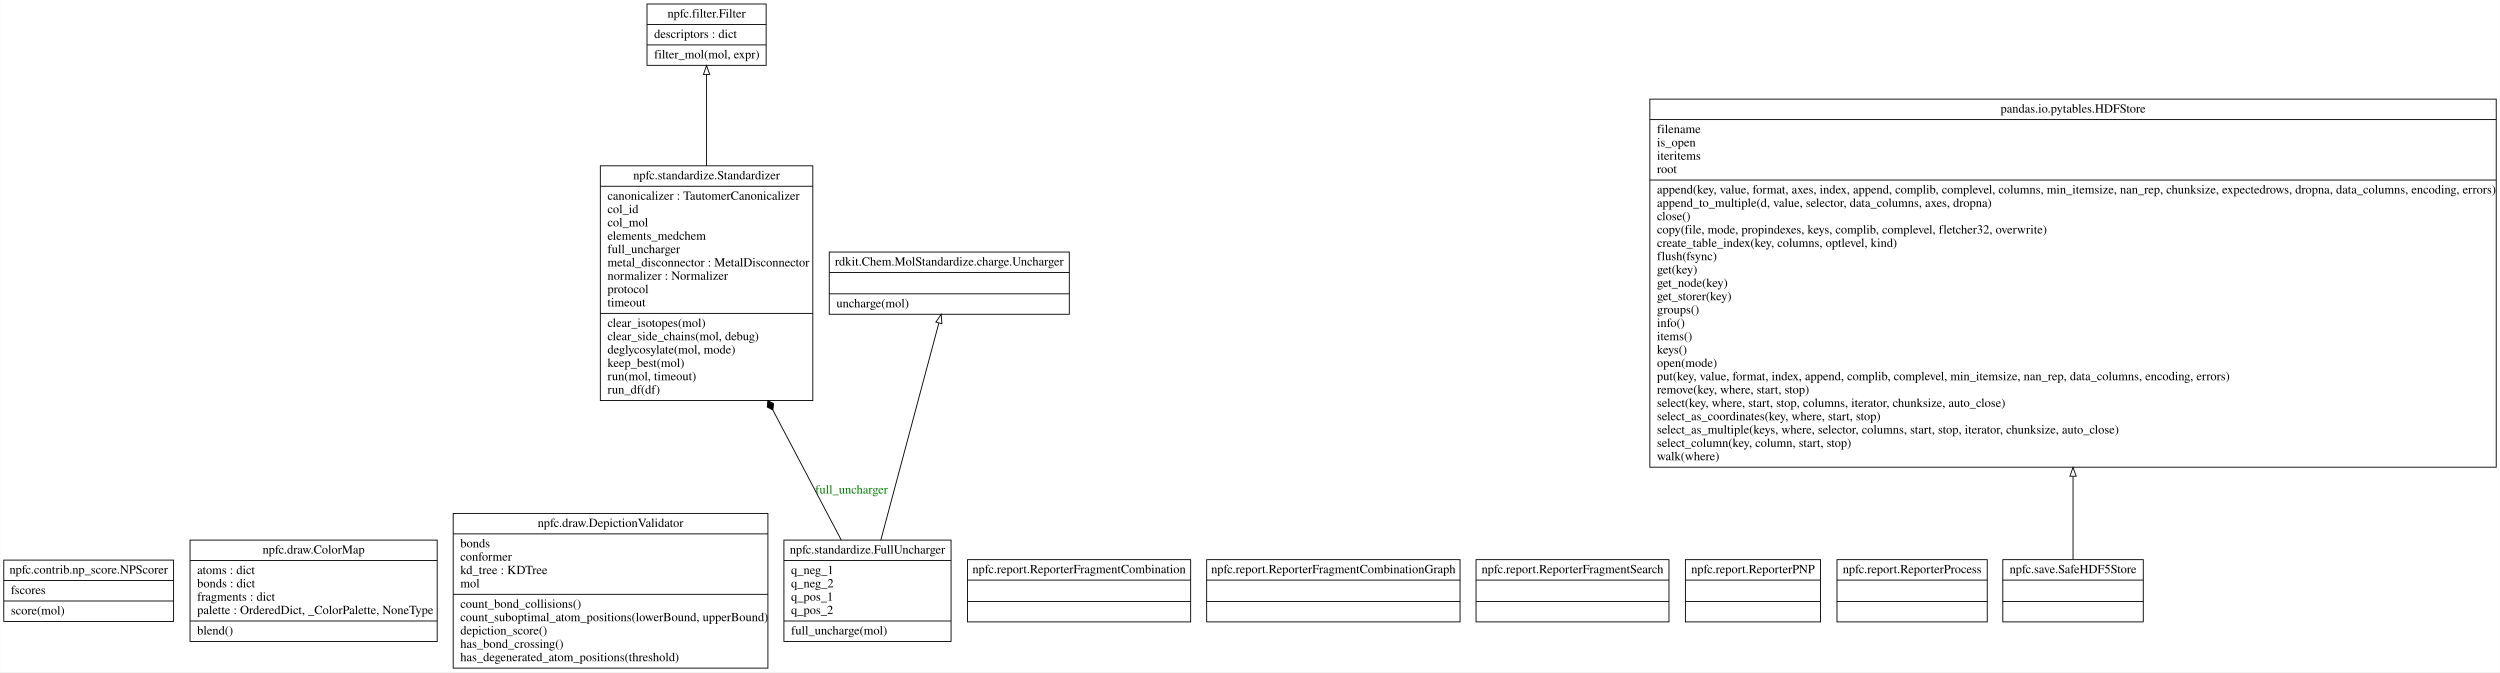
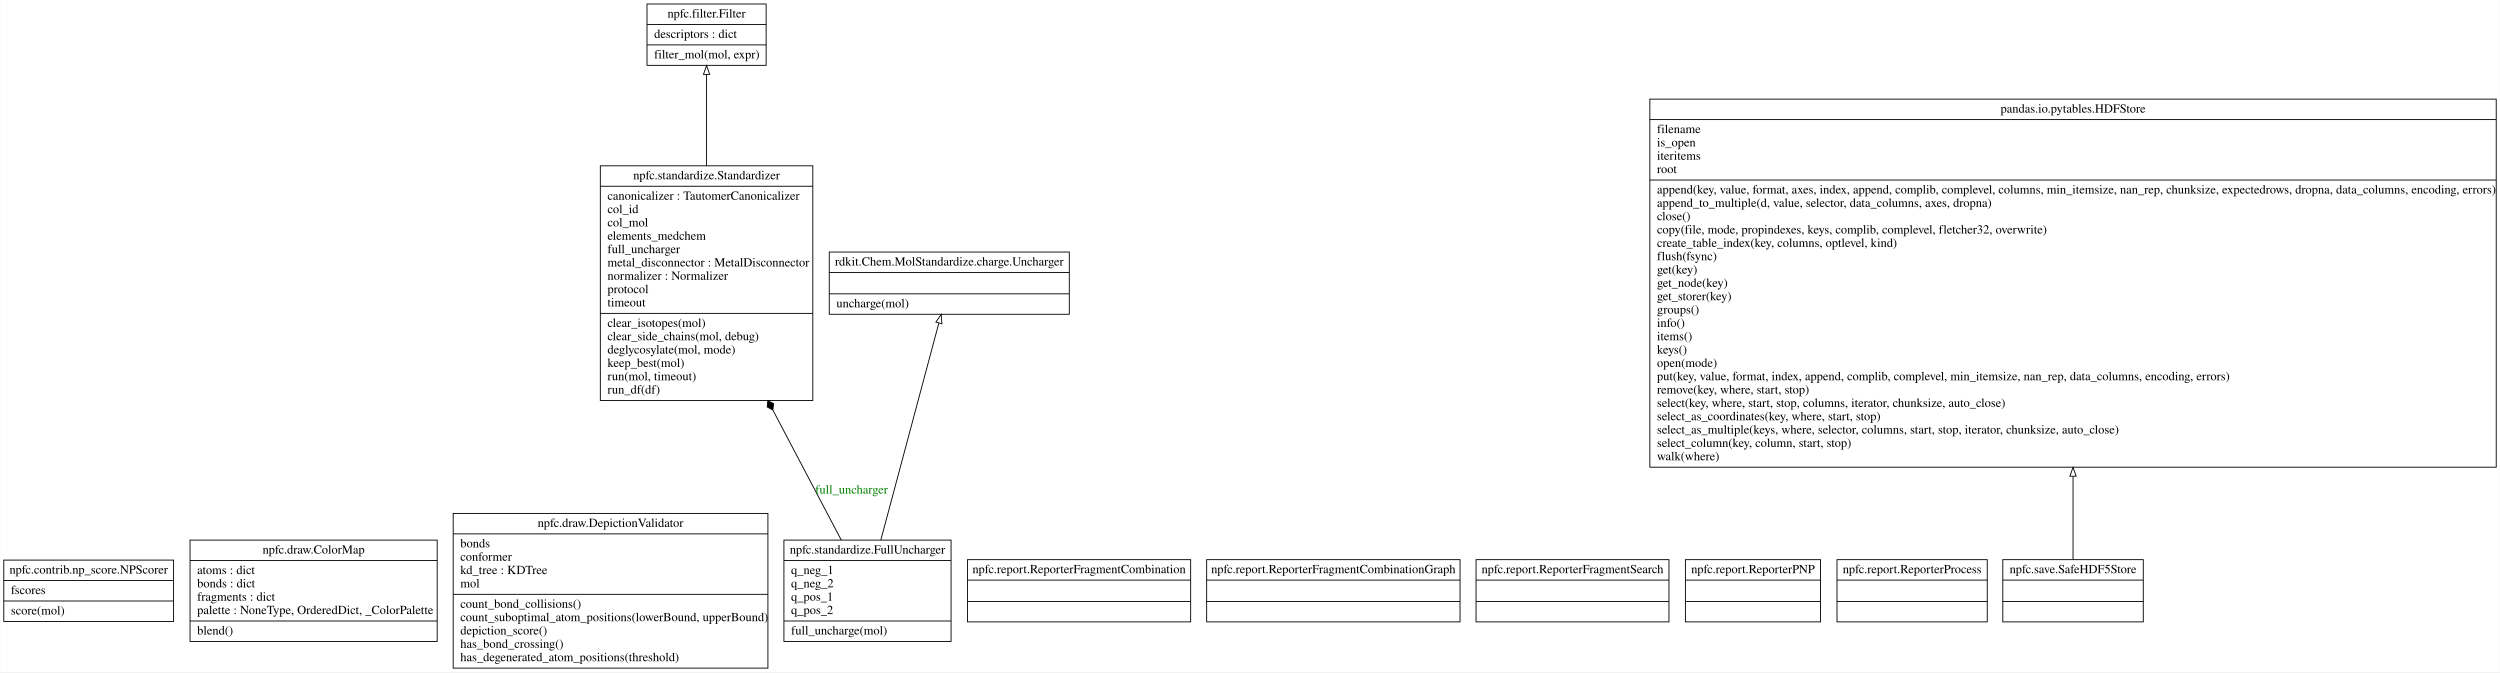
<svg xmlns="http://www.w3.org/2000/svg" width="2812pt" height="756pt" viewBox="0.00 0.00 2811.50 756.00">
  <g id="graph0" class="graph" transform="scale(1 1) rotate(0) translate(4 752)">
    <polygon fill="white" stroke="none" points="-4,4 -4,-752 2807.5,-752 2807.5,4 -4,4" />
    <g id="node1" class="node">
      <polygon fill="none" stroke="black" points="0,-53 0,-122 191,-122 191,-53 0,-53" />
      <text text-anchor="middle" x="95.5" y="-106.8" font-family="Times,serif" font-size="14.00">npfc.contrib.np_score.NPScorer</text>
      <polyline fill="none" stroke="black" points="0,-99 191,-99 " />
      <text text-anchor="start" x="8" y="-83.8" font-family="Times,serif" font-size="14.00">fscores</text>
      <polyline fill="none" stroke="black" points="0,-76 191,-76 " />
      <text text-anchor="start" x="8" y="-60.8" font-family="Times,serif" font-size="14.00">score(mol)</text>
    </g>
    <g id="node2" class="node">
      <polygon fill="none" stroke="black" points="209.5,-30.5 209.5,-144.5 487.5,-144.5 487.5,-30.5 209.5,-30.5" />
      <text text-anchor="middle" x="348.5" y="-129.3" font-family="Times,serif" font-size="14.00">npfc.draw.ColorMap</text>
      <polyline fill="none" stroke="black" points="209.5,-121.5 487.5,-121.5 " />
      <text text-anchor="start" x="217.5" y="-106.3" font-family="Times,serif" font-size="14.00">atoms : dict</text>
      <text text-anchor="start" x="217.5" y="-91.3" font-family="Times,serif" font-size="14.00">bonds : dict</text>
      <text text-anchor="start" x="217.5" y="-76.3" font-family="Times,serif" font-size="14.00">fragments : dict</text>
-       <text text-anchor="start" x="217.5" y="-61.3" font-family="Times,serif" font-size="14.00">palette : OrderedDict, _ColorPalette, NoneType</text>
+       <text text-anchor="start" x="217.5" y="-61.3" font-family="Times,serif" font-size="14.00">palette : NoneType, OrderedDict, _ColorPalette</text>
      <polyline fill="none" stroke="black" points="209.5,-53.5 487.5,-53.5 " />
      <text text-anchor="start" x="217.5" y="-38.3" font-family="Times,serif" font-size="14.00">blend()</text>
    </g>
    <g id="node3" class="node">
      <polygon fill="none" stroke="black" points="505.5,-0.5 505.5,-174.5 859.5,-174.5 859.5,-0.5 505.5,-0.5" />
      <text text-anchor="middle" x="682.5" y="-159.3" font-family="Times,serif" font-size="14.00">npfc.draw.DepictionValidator</text>
      <polyline fill="none" stroke="black" points="505.5,-151.5 859.5,-151.5 " />
      <text text-anchor="start" x="513.5" y="-136.3" font-family="Times,serif" font-size="14.00">bonds</text>
      <text text-anchor="start" x="513.5" y="-121.3" font-family="Times,serif" font-size="14.00">conformer</text>
      <text text-anchor="start" x="513.5" y="-106.3" font-family="Times,serif" font-size="14.00">kd_tree : KDTree</text>
      <text text-anchor="start" x="513.5" y="-91.3" font-family="Times,serif" font-size="14.00">mol</text>
      <polyline fill="none" stroke="black" points="505.5,-83.5 859.5,-83.5 " />
      <text text-anchor="start" x="513.5" y="-68.3" font-family="Times,serif" font-size="14.00">count_bond_collisions()</text>
      <text text-anchor="start" x="513.5" y="-53.3" font-family="Times,serif" font-size="14.00">count_suboptimal_atom_positions(lowerBound, upperBound)</text>
      <text text-anchor="start" x="513.5" y="-38.3" font-family="Times,serif" font-size="14.00">depiction_score()</text>
      <text text-anchor="start" x="513.5" y="-23.3" font-family="Times,serif" font-size="14.00">has_bond_crossing()</text>
      <text text-anchor="start" x="513.5" y="-8.3" font-family="Times,serif" font-size="14.00">has_degenerated_atom_positions(threshold)</text>
    </g>
    <g id="node4" class="node">
      <polygon fill="none" stroke="black" points="723.5,-678.5 723.5,-747.5 857.5,-747.5 857.5,-678.5 723.5,-678.5" />
      <text text-anchor="middle" x="790.5" y="-732.3" font-family="Times,serif" font-size="14.00">npfc.filter.Filter</text>
      <polyline fill="none" stroke="black" points="723.5,-724.5 857.5,-724.5 " />
      <text text-anchor="start" x="731.5" y="-709.3" font-family="Times,serif" font-size="14.00">descriptors : dict</text>
      <polyline fill="none" stroke="black" points="723.5,-701.5 857.5,-701.5 " />
      <text text-anchor="start" x="731.5" y="-686.3" font-family="Times,serif" font-size="14.00">filter_mol(mol, expr)</text>
    </g>
    <g id="node5" class="node">
      <polygon fill="none" stroke="black" points="1084,-52.5 1084,-122.5 1335,-122.5 1335,-52.5 1084,-52.5" />
      <text text-anchor="middle" x="1209.5" y="-107.3" font-family="Times,serif" font-size="14.00">npfc.report.ReporterFragmentCombination</text>
      <polyline fill="none" stroke="black" points="1084,-99.5 1335,-99.5 " />
      <polyline fill="none" stroke="black" points="1084,-75.5 1335,-75.5 " />
      <text text-anchor="middle" x="1209.5" y="-60.3" font-family="Times,serif" font-size="14.00"> </text>
    </g>
    <g id="node6" class="node">
      <polygon fill="none" stroke="black" points="1353,-52.5 1353,-122.5 1638,-122.5 1638,-52.5 1353,-52.5" />
      <text text-anchor="middle" x="1495.5" y="-107.3" font-family="Times,serif" font-size="14.00">npfc.report.ReporterFragmentCombinationGraph</text>
      <polyline fill="none" stroke="black" points="1353,-99.5 1638,-99.5 " />
      <polyline fill="none" stroke="black" points="1353,-75.5 1638,-75.5 " />
      <text text-anchor="middle" x="1495.5" y="-60.3" font-family="Times,serif" font-size="14.00"> </text>
    </g>
    <g id="node7" class="node">
      <polygon fill="none" stroke="black" points="1656,-52.5 1656,-122.5 1873,-122.5 1873,-52.5 1656,-52.5" />
      <text text-anchor="middle" x="1764.5" y="-107.3" font-family="Times,serif" font-size="14.00">npfc.report.ReporterFragmentSearch</text>
      <polyline fill="none" stroke="black" points="1656,-99.5 1873,-99.5 " />
      <polyline fill="none" stroke="black" points="1656,-75.5 1873,-75.5 " />
      <text text-anchor="middle" x="1764.5" y="-60.3" font-family="Times,serif" font-size="14.00"> </text>
    </g>
    <g id="node8" class="node">
      <polygon fill="none" stroke="black" points="1891.5,-52.5 1891.5,-122.5 2043.5,-122.5 2043.5,-52.5 1891.5,-52.5" />
      <text text-anchor="middle" x="1967.5" y="-107.3" font-family="Times,serif" font-size="14.00">npfc.report.ReporterPNP</text>
      <polyline fill="none" stroke="black" points="1891.5,-99.5 2043.5,-99.5 " />
      <polyline fill="none" stroke="black" points="1891.5,-75.5 2043.5,-75.5 " />
      <text text-anchor="middle" x="1967.5" y="-60.3" font-family="Times,serif" font-size="14.00"> </text>
    </g>
    <g id="node9" class="node">
      <polygon fill="none" stroke="black" points="2062,-52.5 2062,-122.5 2231,-122.5 2231,-52.5 2062,-52.5" />
      <text text-anchor="middle" x="2146.5" y="-107.3" font-family="Times,serif" font-size="14.00">npfc.report.ReporterProcess</text>
      <polyline fill="none" stroke="black" points="2062,-99.5 2231,-99.5 " />
      <polyline fill="none" stroke="black" points="2062,-75.5 2231,-75.5 " />
      <text text-anchor="middle" x="2146.5" y="-60.3" font-family="Times,serif" font-size="14.00"> </text>
    </g>
    <g id="node10" class="node">
      <polygon fill="none" stroke="black" points="2248.5,-52.5 2248.5,-122.5 2406.5,-122.5 2406.5,-52.5 2248.5,-52.5" />
      <text text-anchor="middle" x="2327.5" y="-107.3" font-family="Times,serif" font-size="14.00">npfc.save.SafeHDF5Store</text>
      <polyline fill="none" stroke="black" points="2248.5,-99.5 2406.5,-99.5 " />
      <polyline fill="none" stroke="black" points="2248.5,-75.5 2406.5,-75.5 " />
      <text text-anchor="middle" x="2327.5" y="-60.3" font-family="Times,serif" font-size="14.00"> </text>
    </g>
    <g id="node13" class="node">
      <polygon fill="none" stroke="black" points="1851.5,-226.5 1851.5,-640.5 2803.5,-640.5 2803.5,-226.5 1851.5,-226.5" />
      <text text-anchor="middle" x="2327.5" y="-625.3" font-family="Times,serif" font-size="14.00">pandas.io.pytables.HDFStore</text>
      <polyline fill="none" stroke="black" points="1851.5,-617.5 2803.5,-617.5 " />
      <text text-anchor="start" x="1859.5" y="-602.3" font-family="Times,serif" font-size="14.00">filename</text>
      <text text-anchor="start" x="1859.5" y="-587.3" font-family="Times,serif" font-size="14.00">is_open</text>
      <text text-anchor="start" x="1859.5" y="-572.3" font-family="Times,serif" font-size="14.00">iteritems</text>
      <text text-anchor="start" x="1859.5" y="-557.3" font-family="Times,serif" font-size="14.00">root</text>
      <polyline fill="none" stroke="black" points="1851.5,-549.5 2803.5,-549.5 " />
      <text text-anchor="start" x="1859.5" y="-534.3" font-family="Times,serif" font-size="14.00">append(key, value, format, axes, index, append, complib, complevel, columns, min_itemsize, nan_rep, chunksize, expectedrows, dropna, data_columns, encoding, errors)</text>
      <text text-anchor="start" x="1859.5" y="-519.3" font-family="Times,serif" font-size="14.00">append_to_multiple(d, value, selector, data_columns, axes, dropna)</text>
      <text text-anchor="start" x="1859.5" y="-504.3" font-family="Times,serif" font-size="14.00">close()</text>
      <text text-anchor="start" x="1859.5" y="-489.3" font-family="Times,serif" font-size="14.00">copy(file, mode, propindexes, keys, complib, complevel, fletcher32, overwrite)</text>
      <text text-anchor="start" x="1859.5" y="-474.3" font-family="Times,serif" font-size="14.00">create_table_index(key, columns, optlevel, kind)</text>
      <text text-anchor="start" x="1859.5" y="-459.3" font-family="Times,serif" font-size="14.00">flush(fsync)</text>
      <text text-anchor="start" x="1859.5" y="-444.3" font-family="Times,serif" font-size="14.00">get(key)</text>
      <text text-anchor="start" x="1859.5" y="-429.3" font-family="Times,serif" font-size="14.00">get_node(key)</text>
      <text text-anchor="start" x="1859.5" y="-414.3" font-family="Times,serif" font-size="14.00">get_storer(key)</text>
      <text text-anchor="start" x="1859.5" y="-399.3" font-family="Times,serif" font-size="14.00">groups()</text>
      <text text-anchor="start" x="1859.5" y="-384.3" font-family="Times,serif" font-size="14.00">info()</text>
      <text text-anchor="start" x="1859.5" y="-369.3" font-family="Times,serif" font-size="14.00">items()</text>
      <text text-anchor="start" x="1859.5" y="-354.3" font-family="Times,serif" font-size="14.00">keys()</text>
      <text text-anchor="start" x="1859.5" y="-339.3" font-family="Times,serif" font-size="14.00">open(mode)</text>
      <text text-anchor="start" x="1859.5" y="-324.3" font-family="Times,serif" font-size="14.00">put(key, value, format, index, append, complib, complevel, min_itemsize, nan_rep, data_columns, encoding, errors)</text>
      <text text-anchor="start" x="1859.5" y="-309.3" font-family="Times,serif" font-size="14.00">remove(key, where, start, stop)</text>
      <text text-anchor="start" x="1859.5" y="-294.3" font-family="Times,serif" font-size="14.00">select(key, where, start, stop, columns, iterator, chunksize, auto_close)</text>
      <text text-anchor="start" x="1859.5" y="-279.3" font-family="Times,serif" font-size="14.00">select_as_coordinates(key, where, start, stop)</text>
      <text text-anchor="start" x="1859.5" y="-264.3" font-family="Times,serif" font-size="14.00">select_as_multiple(keys, where, selector, columns, start, stop, iterator, chunksize, auto_close)</text>
      <text text-anchor="start" x="1859.5" y="-249.3" font-family="Times,serif" font-size="14.00">select_column(key, column, start, stop)</text>
      <text text-anchor="start" x="1859.5" y="-234.3" font-family="Times,serif" font-size="14.00">walk(where)</text>
    </g>
    <g id="edge1" class="edge">
      <path fill="none" stroke="black" d="M2327.5,-122.742C2327.5,-146.275 2327.5,-179.739 2327.5,-216.039" />
      <polygon fill="none" stroke="black" points="2324,-216.347 2327.5,-226.347 2331,-216.347 2324,-216.347" />
    </g>
    <g id="node11" class="node">
      <polygon fill="none" stroke="black" points="877.5,-30.5 877.5,-144.5 1065.5,-144.5 1065.5,-30.5 877.5,-30.5" />
      <text text-anchor="middle" x="971.5" y="-129.3" font-family="Times,serif" font-size="14.00">npfc.standardize.FullUncharger</text>
      <polyline fill="none" stroke="black" points="877.5,-121.5 1065.5,-121.5 " />
      <text text-anchor="start" x="885.5" y="-106.3" font-family="Times,serif" font-size="14.00">q_neg_1</text>
      <text text-anchor="start" x="885.5" y="-91.3" font-family="Times,serif" font-size="14.00">q_neg_2</text>
      <text text-anchor="start" x="885.5" y="-76.3" font-family="Times,serif" font-size="14.00">q_pos_1</text>
      <text text-anchor="start" x="885.5" y="-61.3" font-family="Times,serif" font-size="14.00">q_pos_2</text>
      <polyline fill="none" stroke="black" points="877.5,-53.5 1065.5,-53.5 " />
      <text text-anchor="start" x="885.5" y="-38.3" font-family="Times,serif" font-size="14.00">full_uncharge(mol)</text>
    </g>
    <g id="node12" class="node">
      <polygon fill="none" stroke="black" points="671,-301.5 671,-565.5 910,-565.5 910,-301.5 671,-301.5" />
      <text text-anchor="middle" x="790.5" y="-550.3" font-family="Times,serif" font-size="14.00">npfc.standardize.Standardizer</text>
      <polyline fill="none" stroke="black" points="671,-542.5 910,-542.5 " />
      <text text-anchor="start" x="679" y="-527.3" font-family="Times,serif" font-size="14.00">canonicalizer : TautomerCanonicalizer</text>
      <text text-anchor="start" x="679" y="-512.3" font-family="Times,serif" font-size="14.00">col_id</text>
      <text text-anchor="start" x="679" y="-497.3" font-family="Times,serif" font-size="14.00">col_mol</text>
      <text text-anchor="start" x="679" y="-482.3" font-family="Times,serif" font-size="14.00">elements_medchem</text>
      <text text-anchor="start" x="679" y="-467.3" font-family="Times,serif" font-size="14.00">full_uncharger</text>
      <text text-anchor="start" x="679" y="-452.3" font-family="Times,serif" font-size="14.00">metal_disconnector : MetalDisconnector</text>
      <text text-anchor="start" x="679" y="-437.3" font-family="Times,serif" font-size="14.00">normalizer : Normalizer</text>
      <text text-anchor="start" x="679" y="-422.3" font-family="Times,serif" font-size="14.00">protocol</text>
      <text text-anchor="start" x="679" y="-407.3" font-family="Times,serif" font-size="14.00">timeout</text>
      <polyline fill="none" stroke="black" points="671,-399.5 910,-399.5 " />
      <text text-anchor="start" x="679" y="-384.3" font-family="Times,serif" font-size="14.00">clear_isotopes(mol)</text>
      <text text-anchor="start" x="679" y="-369.3" font-family="Times,serif" font-size="14.00">clear_side_chains(mol, debug)</text>
      <text text-anchor="start" x="679" y="-354.3" font-family="Times,serif" font-size="14.00">deglycosylate(mol, mode)</text>
      <text text-anchor="start" x="679" y="-339.3" font-family="Times,serif" font-size="14.00">keep_best(mol)</text>
      <text text-anchor="start" x="679" y="-324.3" font-family="Times,serif" font-size="14.00">run(mol, timeout)</text>
      <text text-anchor="start" x="679" y="-309.3" font-family="Times,serif" font-size="14.00">run_df(df)</text>
    </g>
    <g id="edge4" class="edge">
      <path fill="none" stroke="black" d="M942.016,-144.535C921.161,-184.171 892.214,-239.187 865.205,-290.52" />
      <polygon fill="black" stroke="black" points="865.062,-290.792 865.808,-297.964 859.474,-301.411 858.728,-294.239 865.062,-290.792" />
      <text text-anchor="middle" x="953.5" y="-196.8" font-family="Times,serif" font-size="14.00" fill="green">full_uncharger</text>
    </g>
    <g id="node14" class="node">
      <polygon fill="none" stroke="black" points="928.5,-398.5 928.5,-468.5 1198.5,-468.5 1198.5,-398.5 928.5,-398.5" />
      <text text-anchor="middle" x="1063.5" y="-453.3" font-family="Times,serif" font-size="14.00">rdkit.Chem.MolStandardize.charge.Uncharger</text>
      <polyline fill="none" stroke="black" points="928.5,-445.5 1198.5,-445.5 " />
      <polyline fill="none" stroke="black" points="928.5,-421.5 1198.5,-421.5 " />
      <text text-anchor="start" x="936.5" y="-406.3" font-family="Times,serif" font-size="14.00">uncharge(mol)</text>
    </g>
    <g id="edge2" class="edge">
      <path fill="none" stroke="black" d="M986.486,-144.535C1004.72,-212.705 1035.12,-326.366 1051.75,-388.549" />
      <polygon fill="none" stroke="black" points="1048.43,-389.683 1054.39,-398.439 1055.19,-387.874 1048.43,-389.683" />
    </g>
    <g id="edge3" class="edge">
      <path fill="none" stroke="black" d="M790.5,-565.53C790.5,-602.488 790.5,-640.178 790.5,-668.069" />
      <polygon fill="none" stroke="black" points="787,-668.256 790.5,-678.256 794,-668.256 787,-668.256" />
    </g>
  </g>
</svg>
